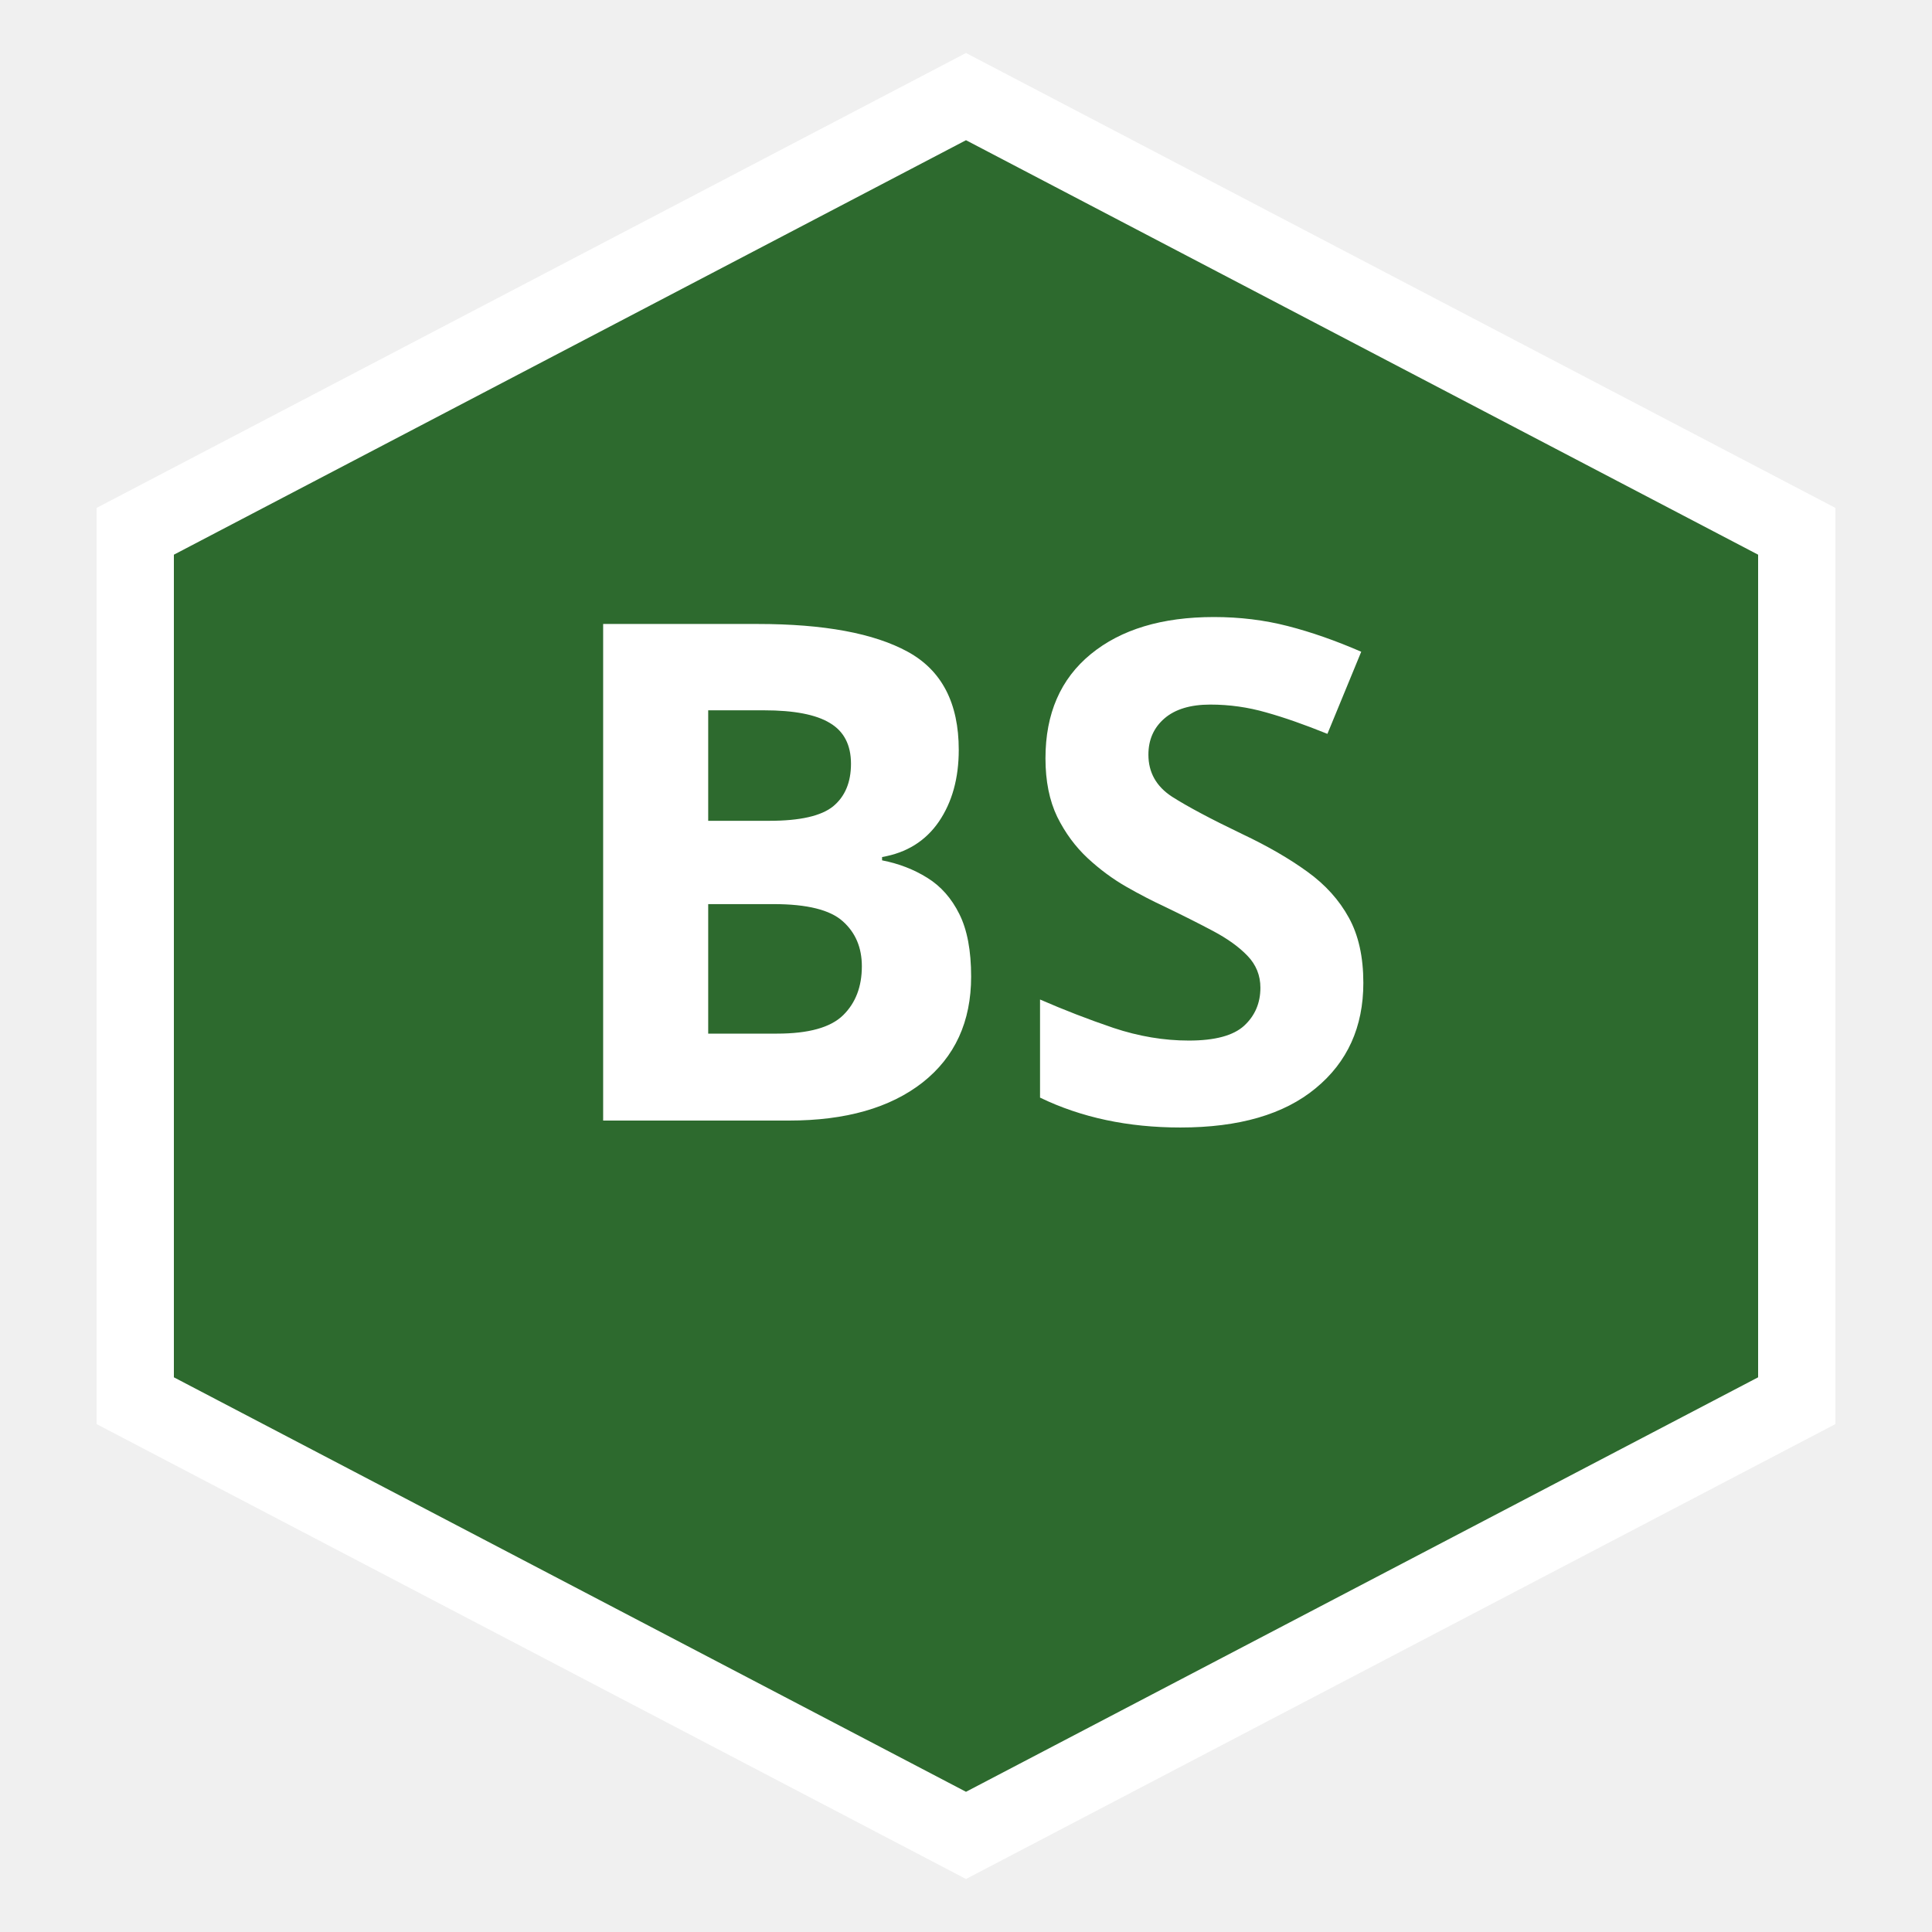
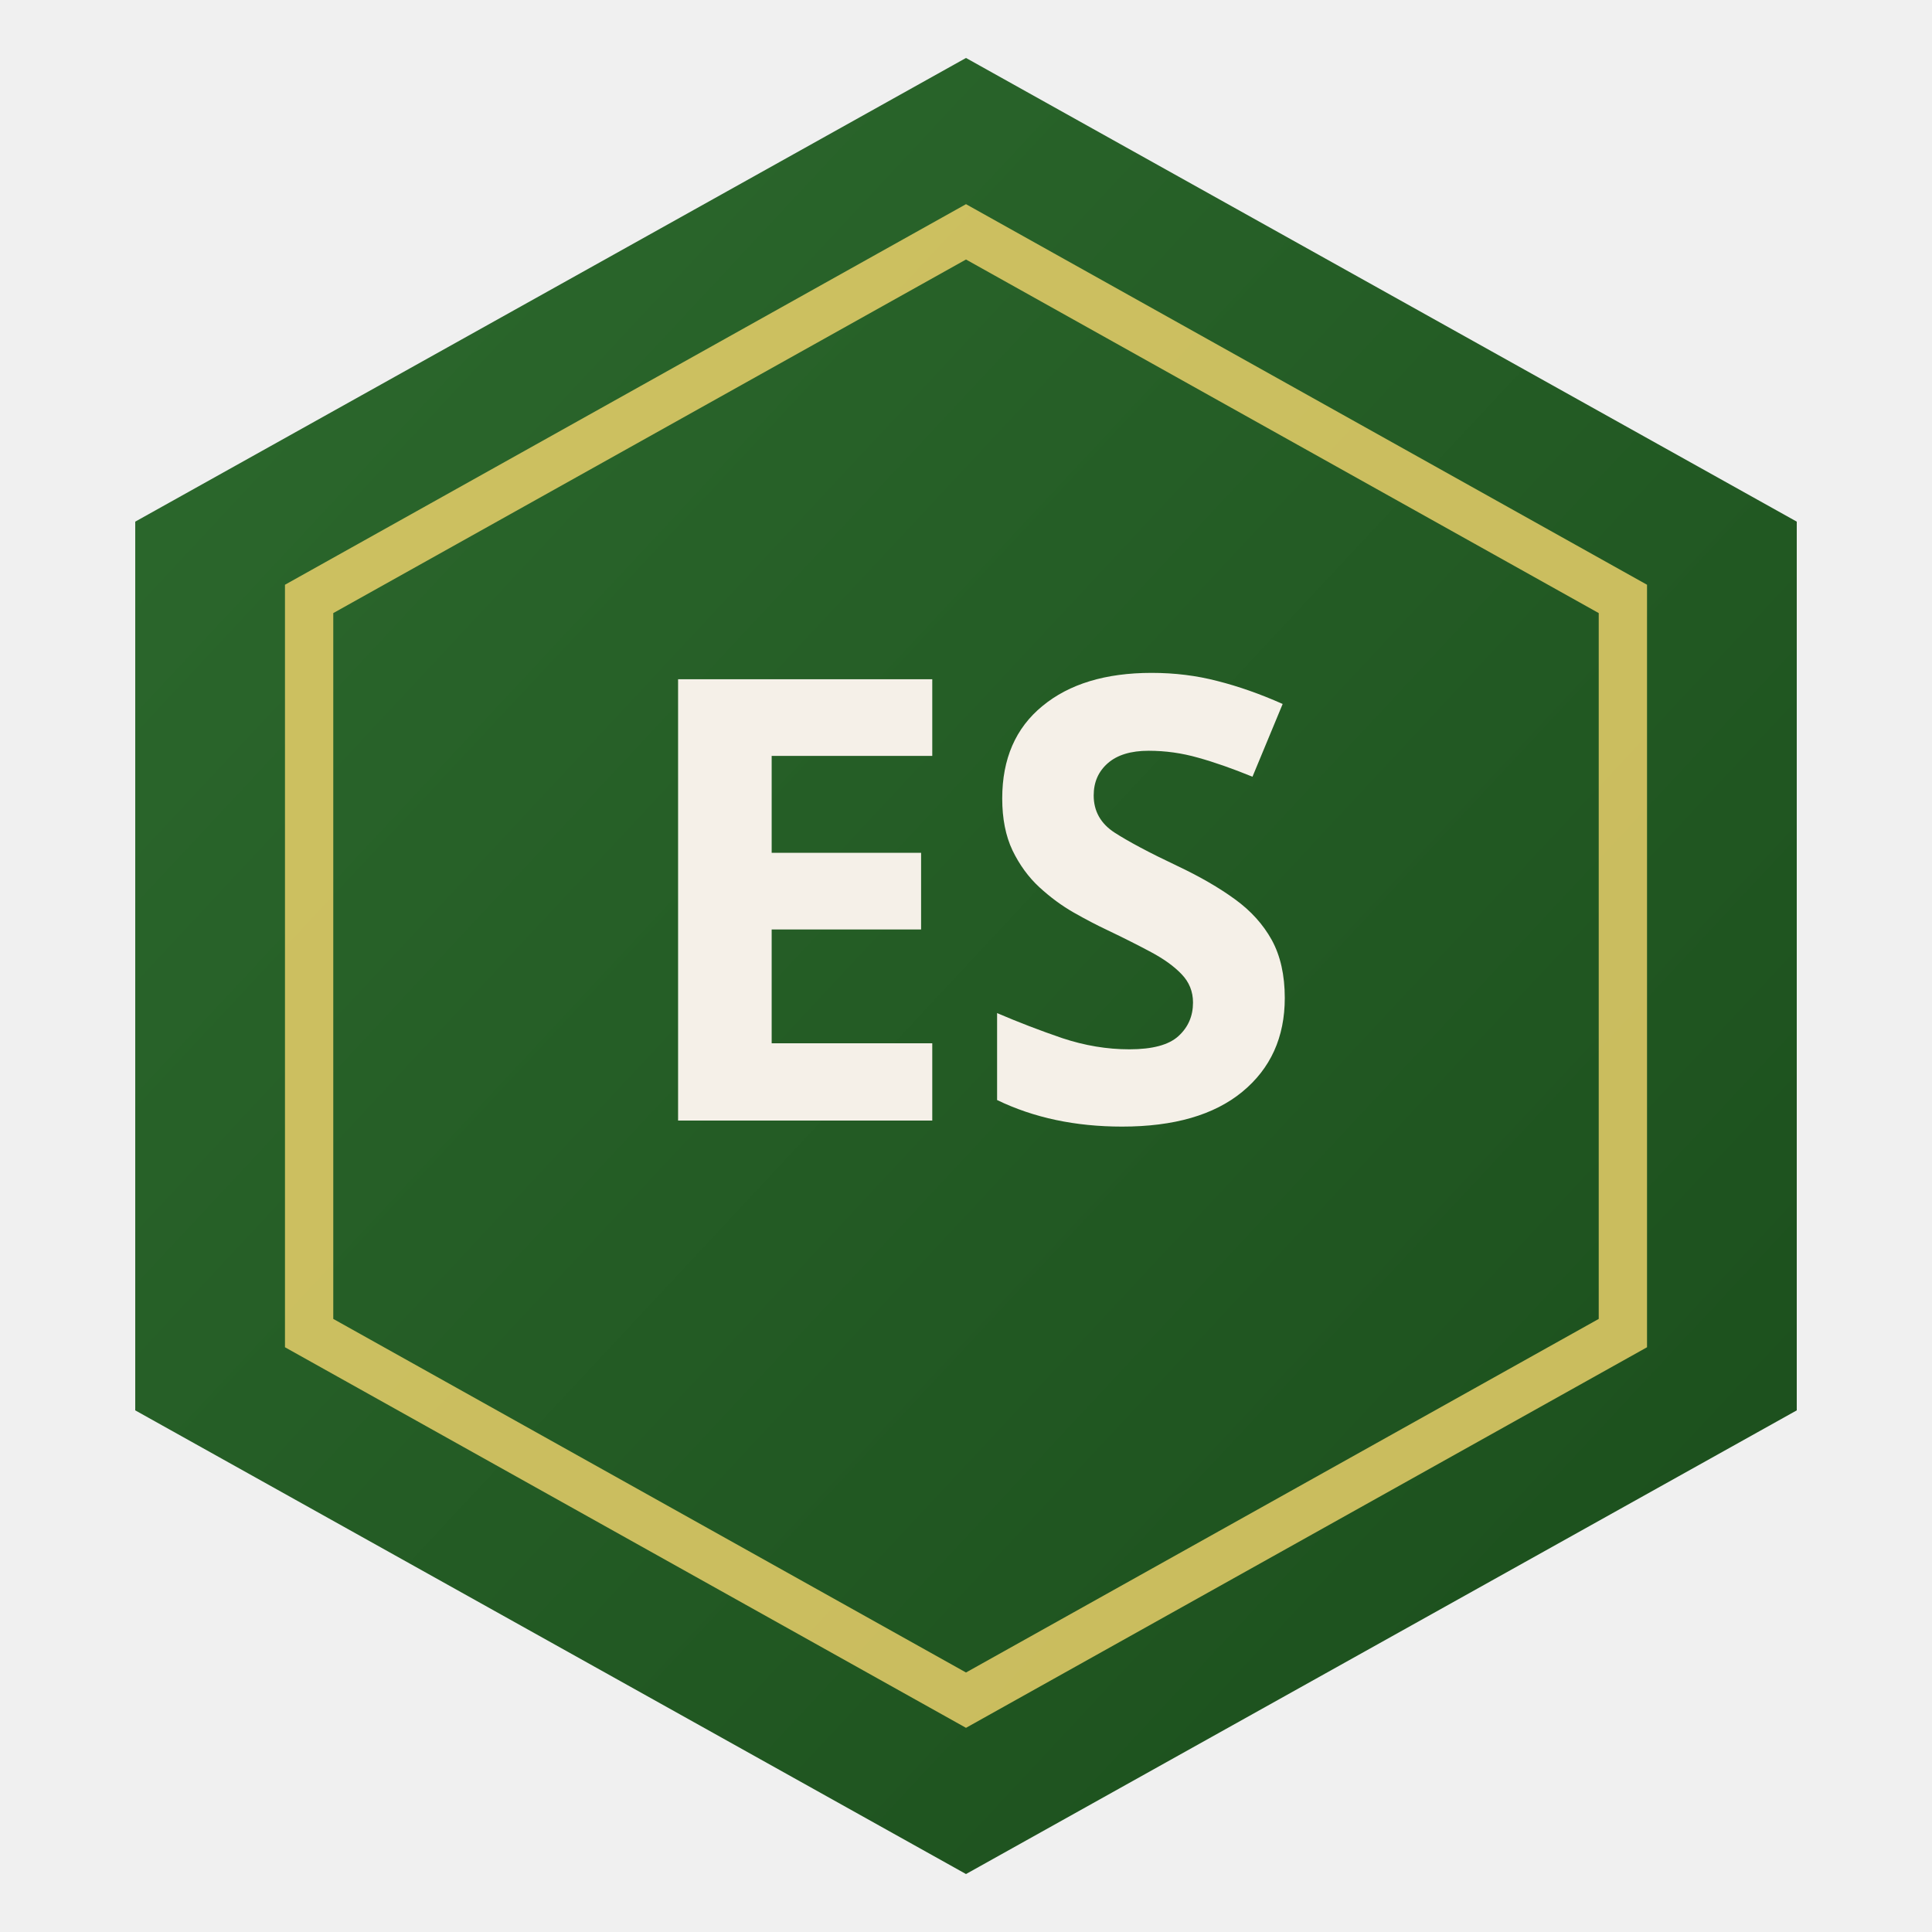
<svg xmlns="http://www.w3.org/2000/svg" viewBox="0 0 100 100">
-   <polygon points="50,5 93,27.5 93,72.5 50,95 7,72.5 7,27.5" fill="#2d6a2e" stroke="#ffffff" stroke-width="4" />
-   <text x="50" y="58" text-anchor="middle" font-size="36" font-weight="bold" fill="white" font-family="sans-serif">BS</text>
+   <defs>
+     <linearGradient id="hex-gradient" x1="0%" y1="0%" x2="100%" y2="100%">
+       <stop offset="0%" stop-color="#2d6a2e" />
+       <stop offset="100%" stop-color="#1a4d1b" />
+     </linearGradient>
+   </defs>
+   <polygon points="50,3 93,27 93,73 50,97 7,73 7,27" fill="url(#hex-gradient)" />
+   <polygon points="50,12 84,31 84,69 50,88 16,69 16,31" fill="none" stroke="#f5d76e" stroke-width="2.5" opacity="0.8" />
+   <text x="50" y="58" text-anchor="middle" font-size="32" font-weight="700" fill="#f5f0e8" font-family="system-ui,sans-serif">ES</text>
</svg>
